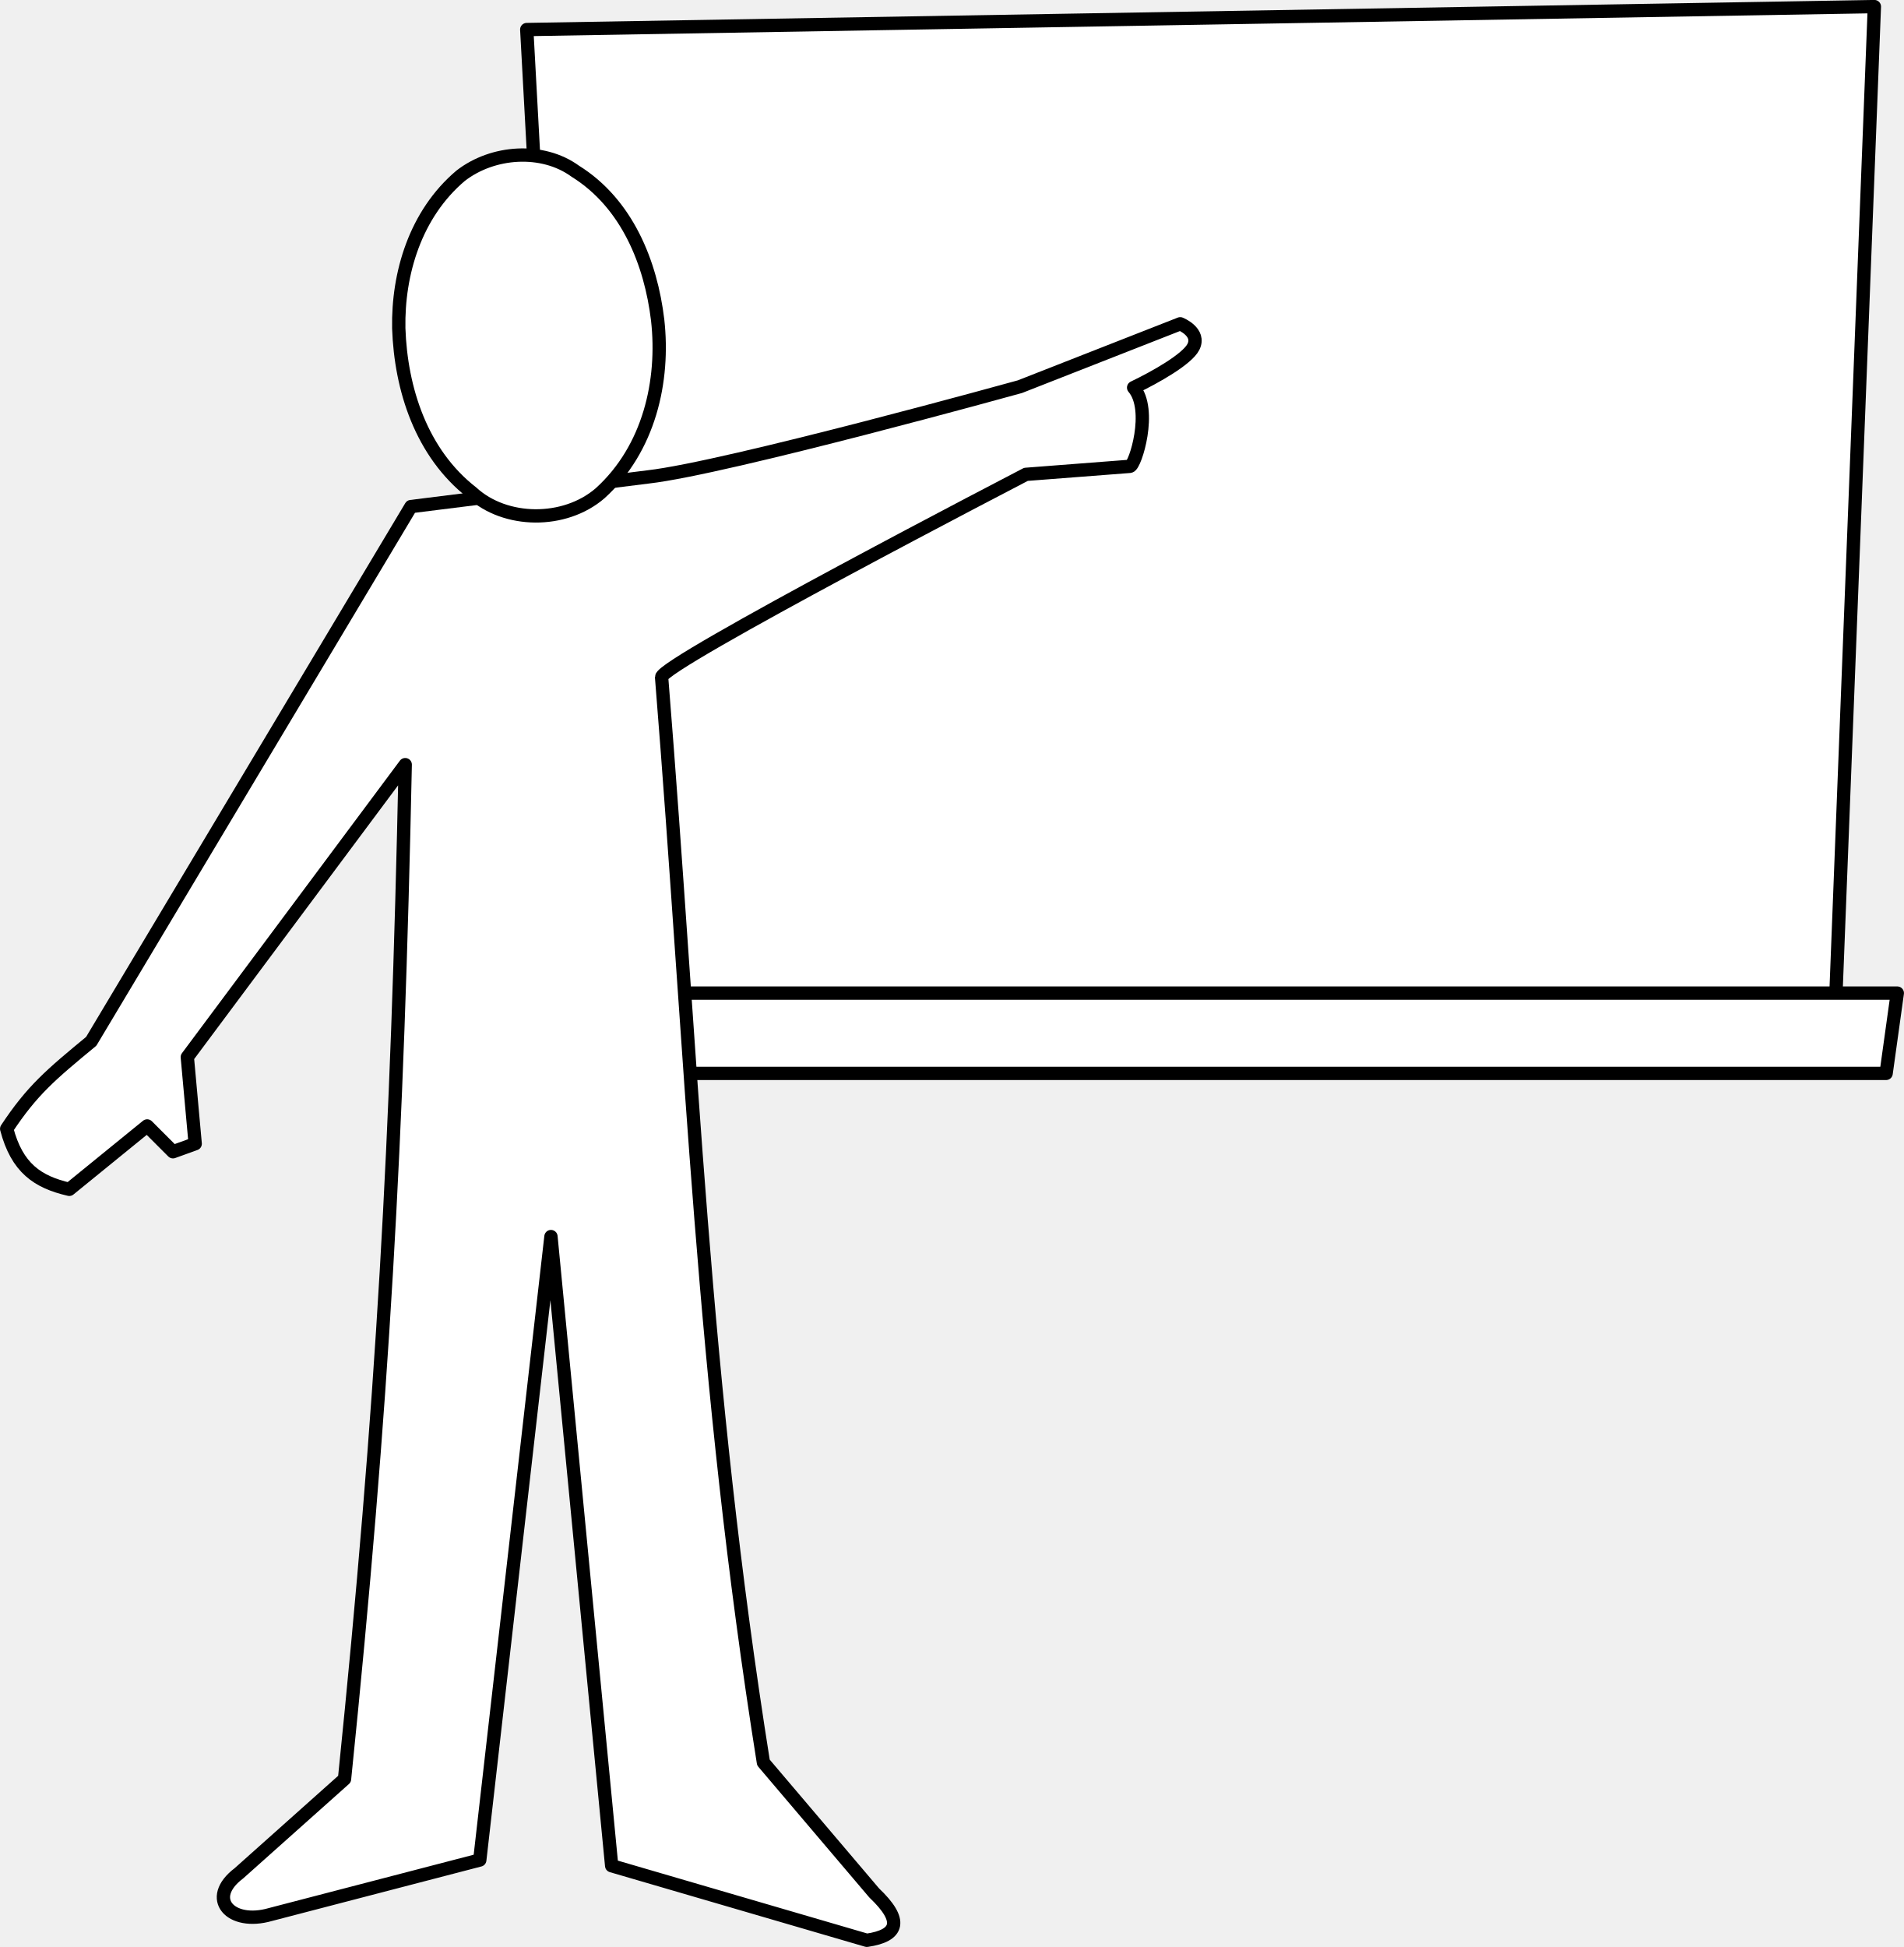
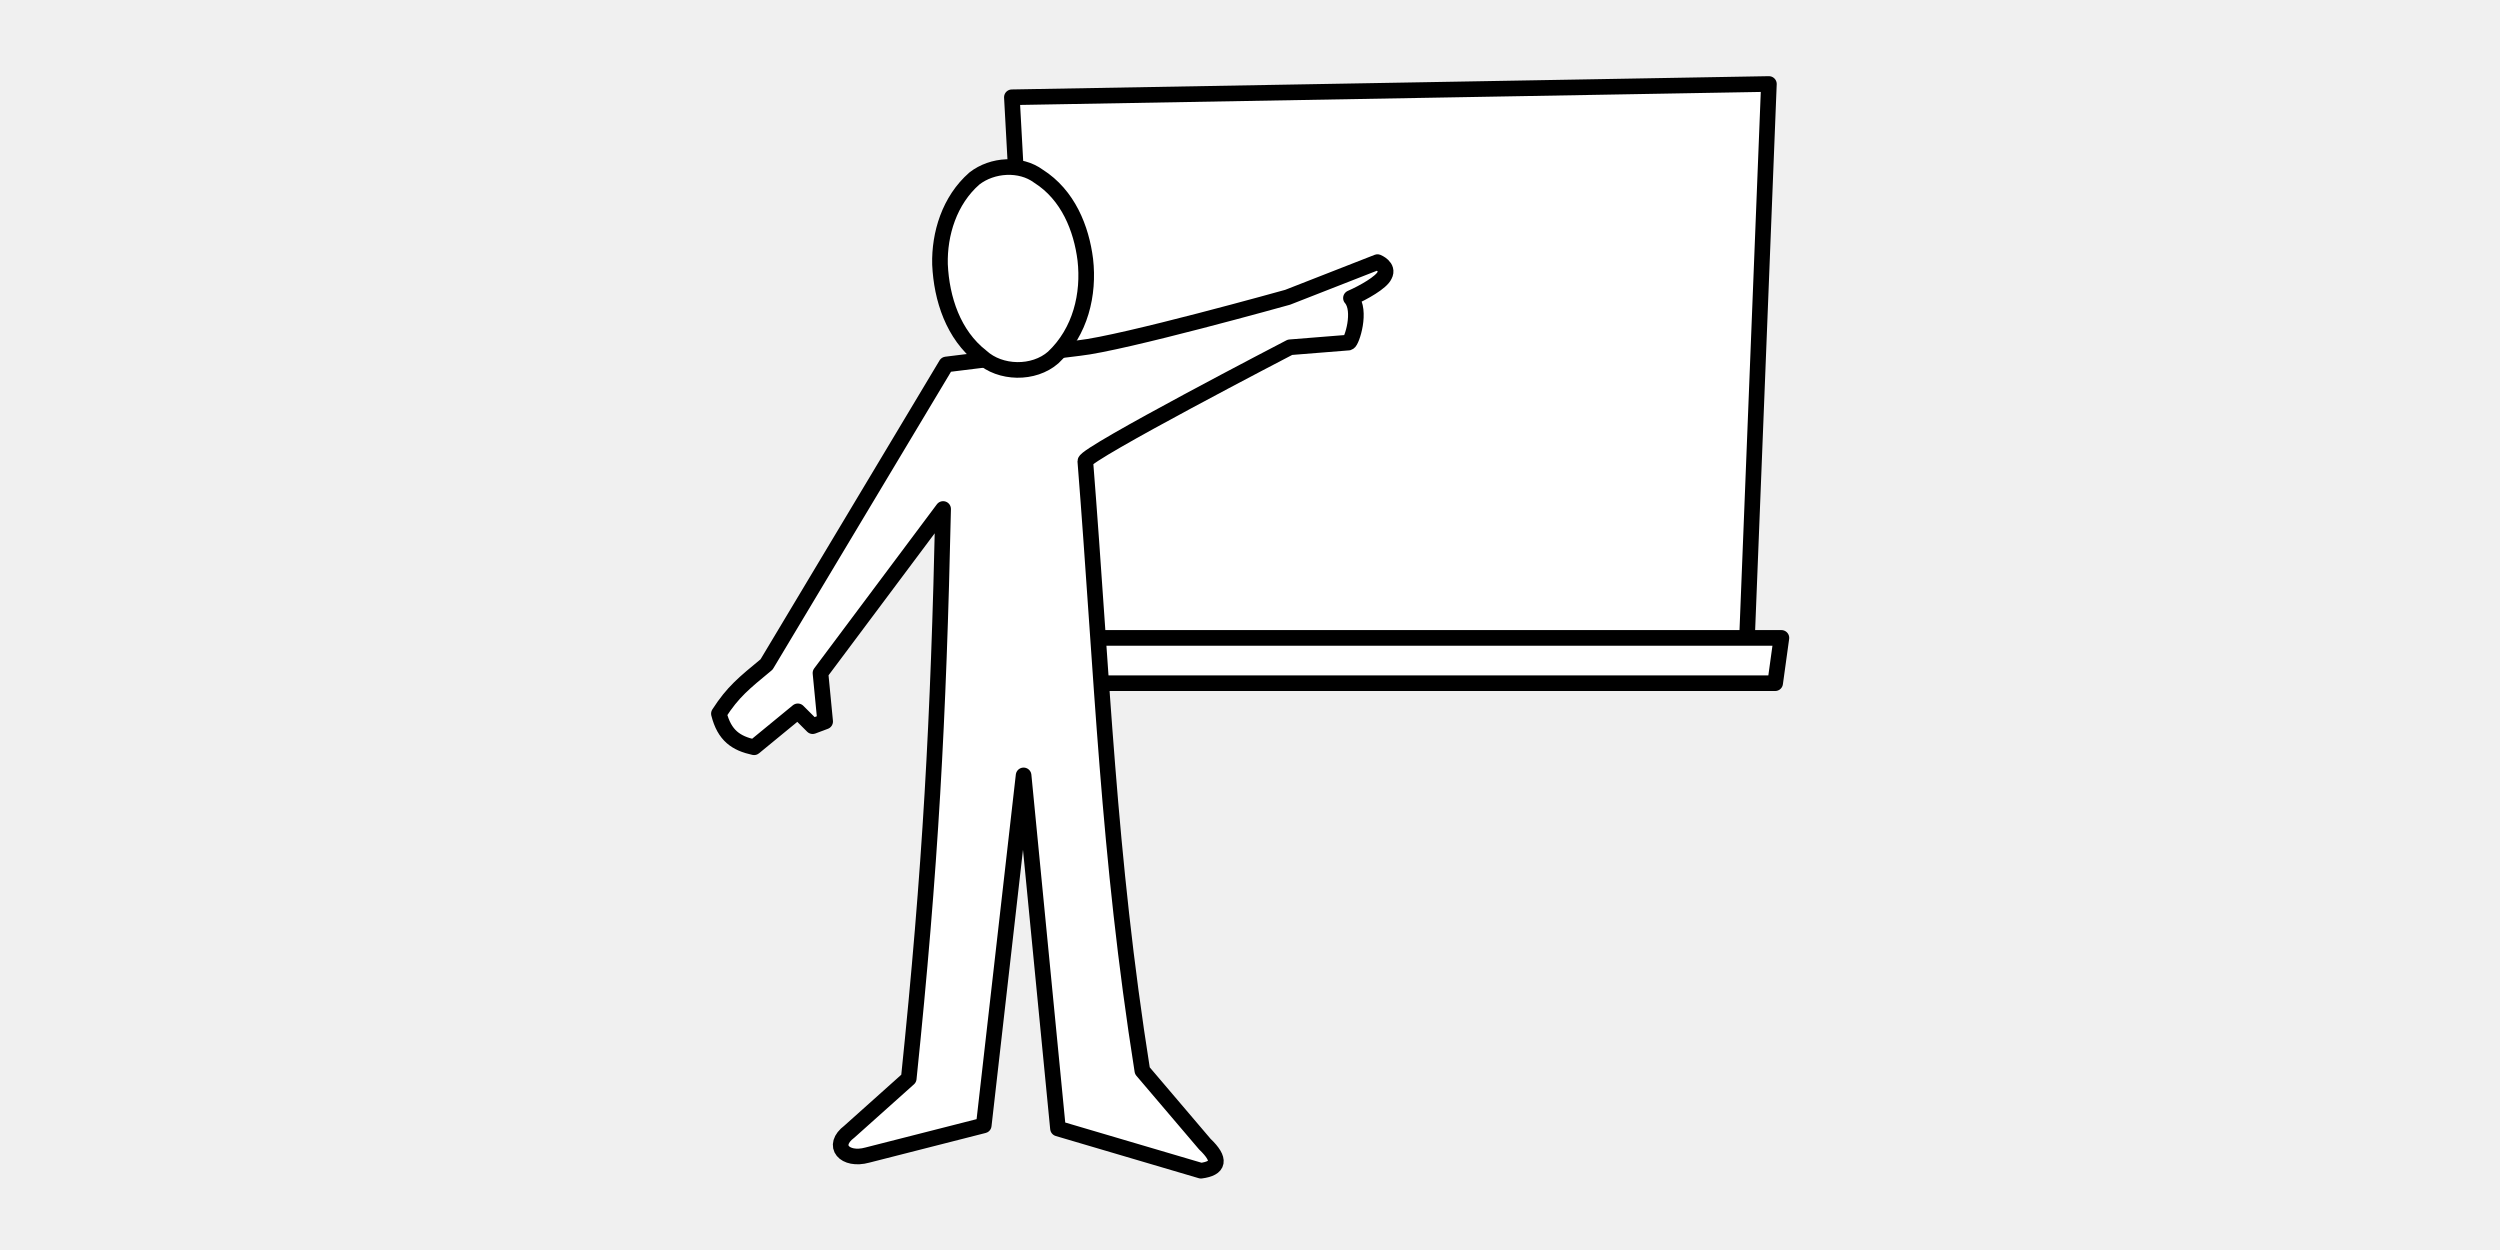
- <svg xmlns="http://www.w3.org/2000/svg" viewBox="0 0 286.083 292.532">
-   <g transform="translate(-212.18 -383.05)" fill="#fff" stroke="#000" stroke-dashoffset="3.003" stroke-linecap="round" stroke-linejoin="round" stroke-width="2">
-     <path d="m291.33 387.49 8.122 149.07 188.4 0.862 5.973-153.38z" />
-     <path d="m497.27 532.26-1.68 12.063h-199.13l-1.68-12.063z" />
-     <path d="m252.82 670.7c-6.021 1.737-9.732-2.421-4.744-6.188l15.872-14.166c5.785-56.583 7.932-95.828 9.121-152.41l-32.743 43.945 1.183 13.013-3.337 1.204-3.877-3.877-11.706 9.522c-4.756-1.101-7.852-3.185-9.404-9.091 3.826-5.785 6.635-8.141 12.703-13.147l48.044-80.344 35.642-4.456c11.757-1.334 55.854-13.556 55.854-13.556l24.092-9.45s3.111 1.241 1.976 3.48c-0.933 1.841-5.722 4.553-8.976 6.108 2.869 3.337 0.236 11.74-0.562 11.829l-15.619 1.204s-54.724 28.385-54.747 30.483c4.675 58.019 6.054 105.05 15.301 163.06l16.648 19.601c4.375 4.149 3.707 6.408-1.108 7.111l-38.344-11.202-9.121-94.531-10.697 93.67z" />
-     <path d="m311 431.13c1.024 9.133-1.251 19.337-8.651 26.035-5.328 4.599-14.241 4.495-19.245-0.105-7.619-5.927-10.692-15.553-11.005-24.686-0.153-8.232 2.488-17.147 9.287-22.91 4.844-3.77 12.318-4.263 17.22-0.701 7.825 4.865 11.373 13.847 12.394 22.367z" />
+ <svg xmlns="http://www.w3.org/2000/svg" version="1.1" id="Layer_1" x="0px" y="0px" viewBox="0 0 320 160" style="enable-background:new 0 0 320 160;" xml:space="preserve">
+   <style type="text/css">
+ 	.st0{fill:#FFFFFF;stroke:#000000;stroke-width:2;stroke-linecap:round;stroke-linejoin:round;}
+ </style>
+   <g transform="translate(-212.18 -383.05)">
+     <path class="st0" d="M341.7,395.5l3.9,71.3l90.1,0.4l2.9-73.4L341.7,395.5z" />
+     <path class="st0" d="M440.2,464.7l-0.8,5.8h-95.2l-0.8-5.8H440.2z" />
+     <path class="st0" d="M323.2,530.9c-2.9,0.8-4.7-1.2-2.3-3l7.6-6.8c2.8-27.1,3.8-45.8,4.4-72.9l-15.7,21l0.6,6.2l-1.6,0.6l-1.9-1.9   l-5.6,4.6c-2.3-0.5-3.8-1.5-4.5-4.3c1.8-2.8,3.2-3.9,6.1-6.3l23-38.4l17-2.1c5.6-0.6,26.7-6.5,26.7-6.5l11.5-4.5   c0,0,1.5,0.6,0.9,1.7c-0.4,0.9-2.7,2.2-4.3,2.9c1.4,1.6,0.1,5.6-0.3,5.7l-7.5,0.6c0,0-26.2,13.6-26.2,14.6   c2.2,27.8,2.9,50.2,7.3,78l8,9.4c2.1,2,1.8,3.1-0.5,3.4l-18.3-5.4l-4.4-45.2l-5.1,44.8L323.2,530.9z" />
+     <path class="st0" d="M351.1,416.3c0.5,4.4-0.6,9.2-4.1,12.5c-2.5,2.2-6.8,2.1-9.2-0.1c-3.6-2.8-5.1-7.4-5.3-11.8   c-0.1-3.9,1.2-8.2,4.4-11c2.3-1.8,5.9-2,8.2-0.3C348.9,408,350.6,412.3,351.1,416.3L351.1,416.3z" />
  </g>
</svg>
